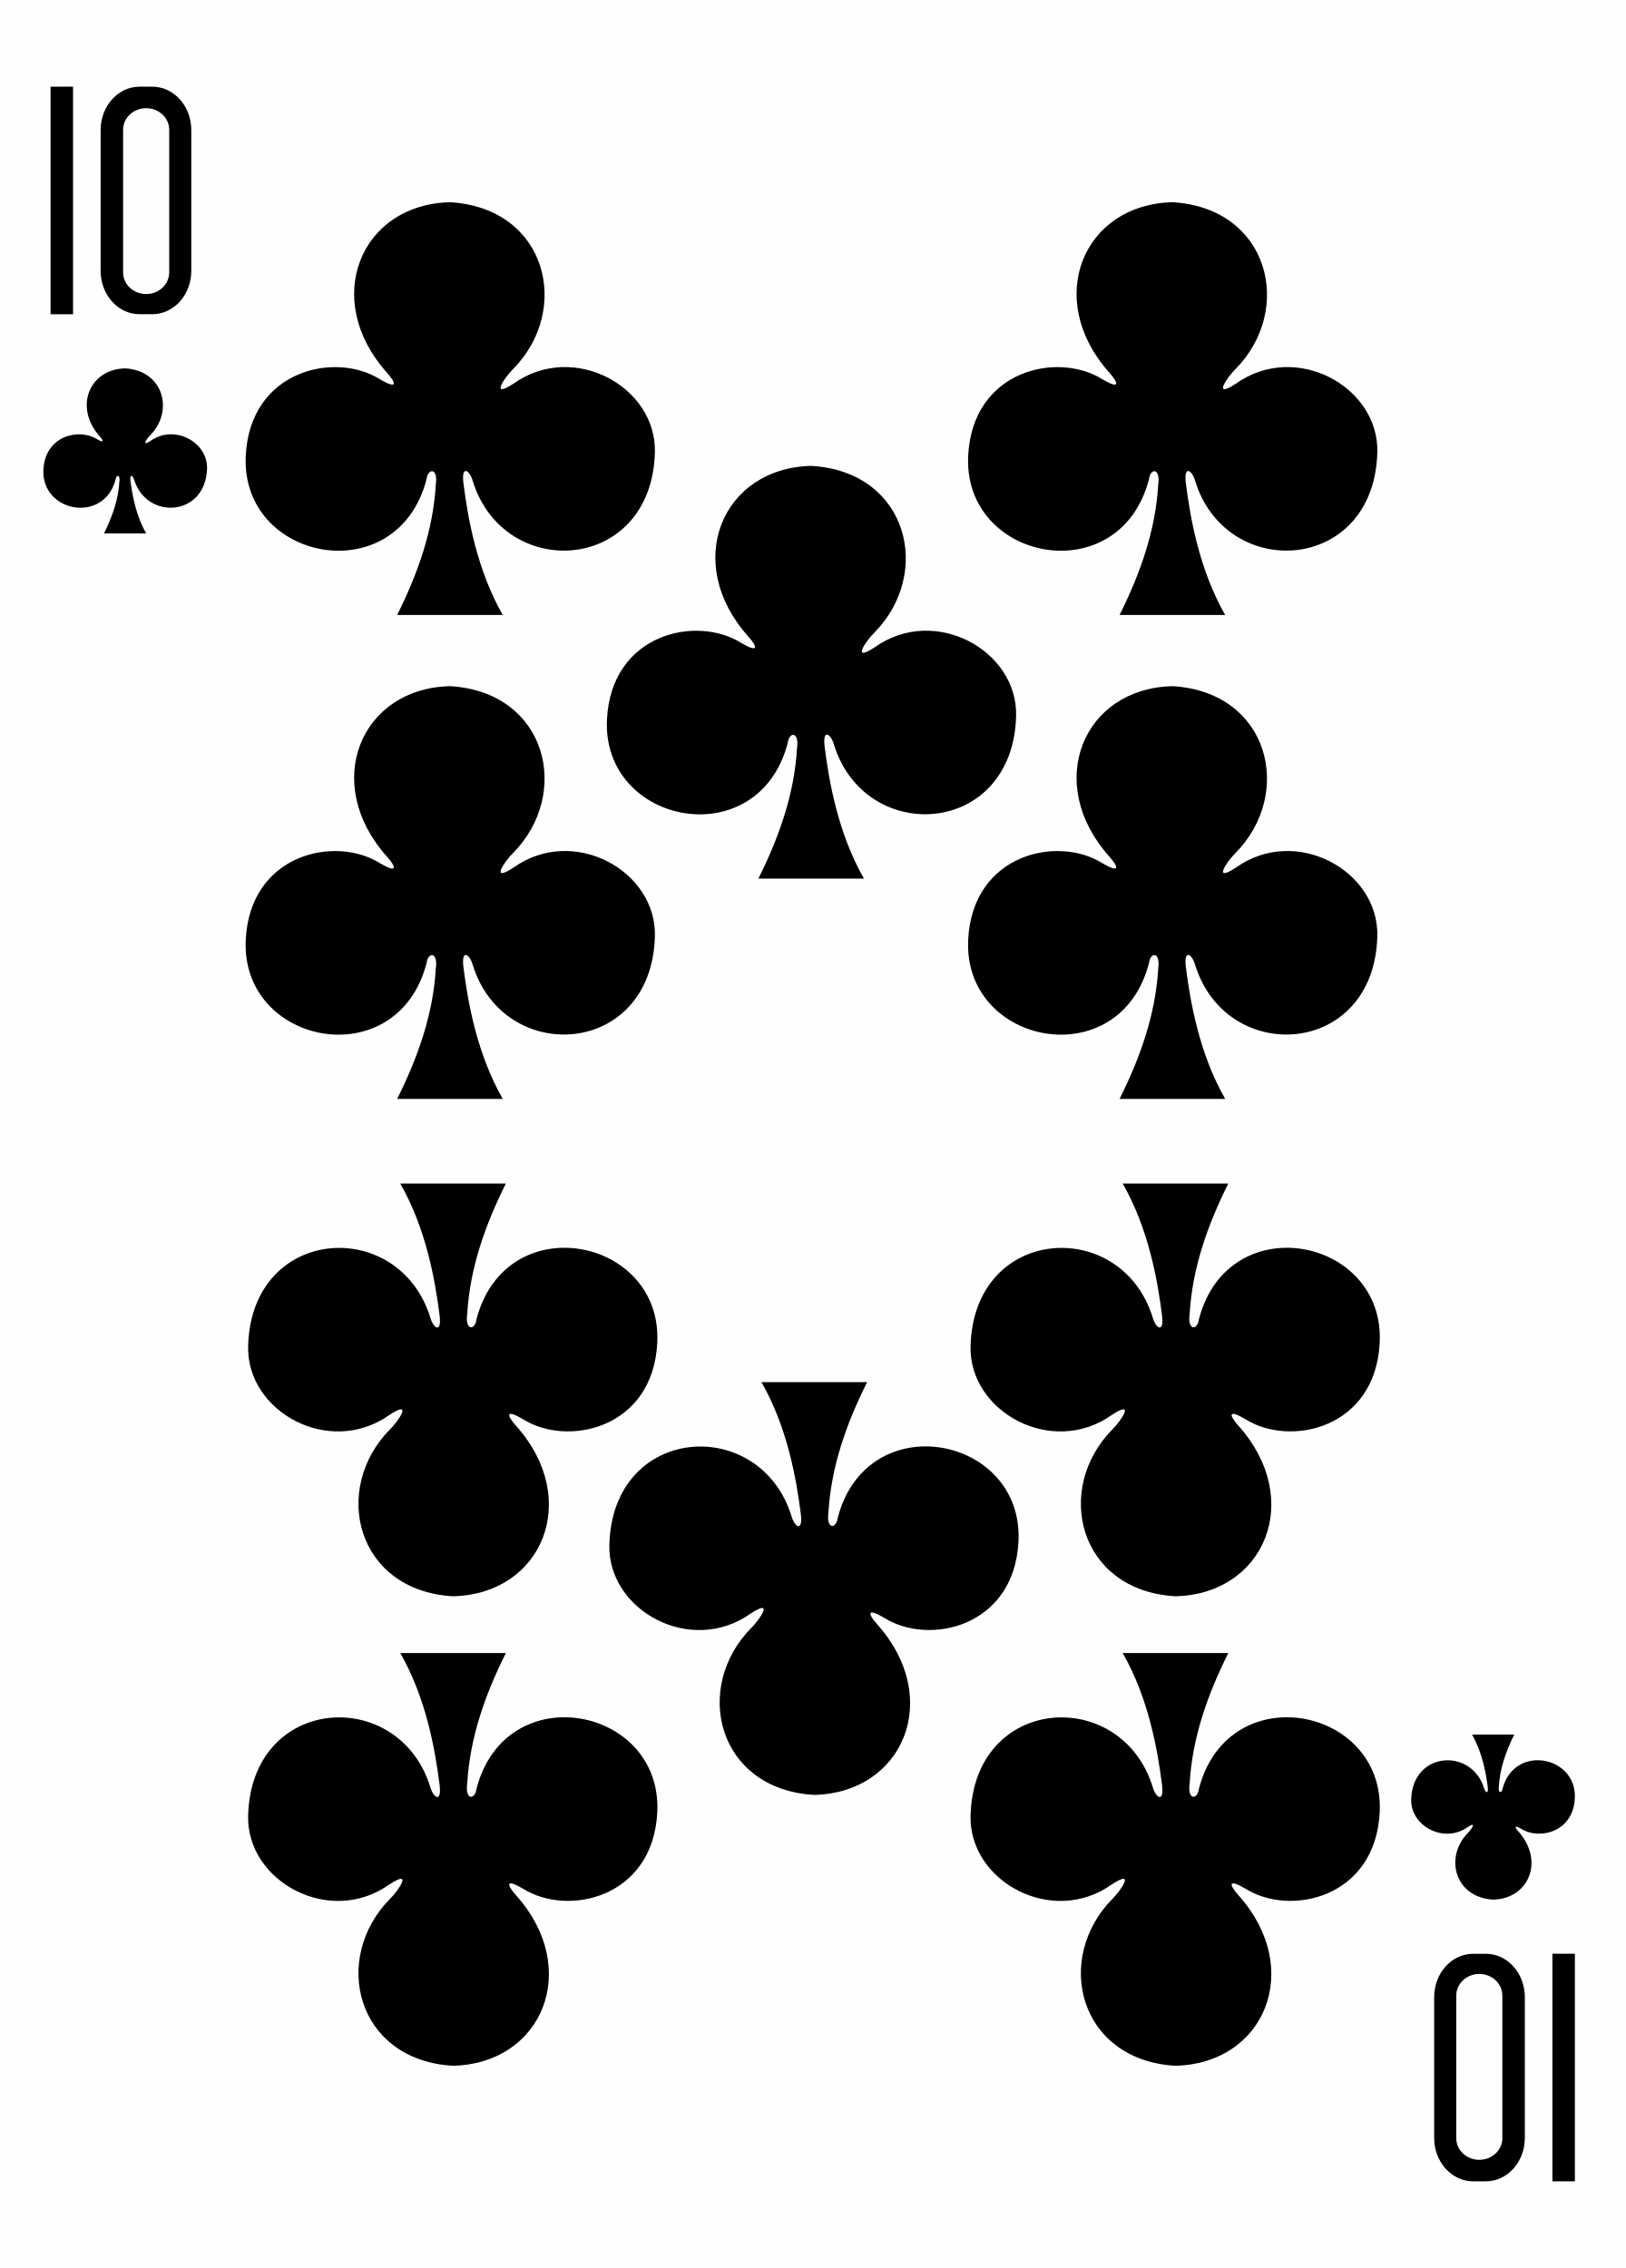
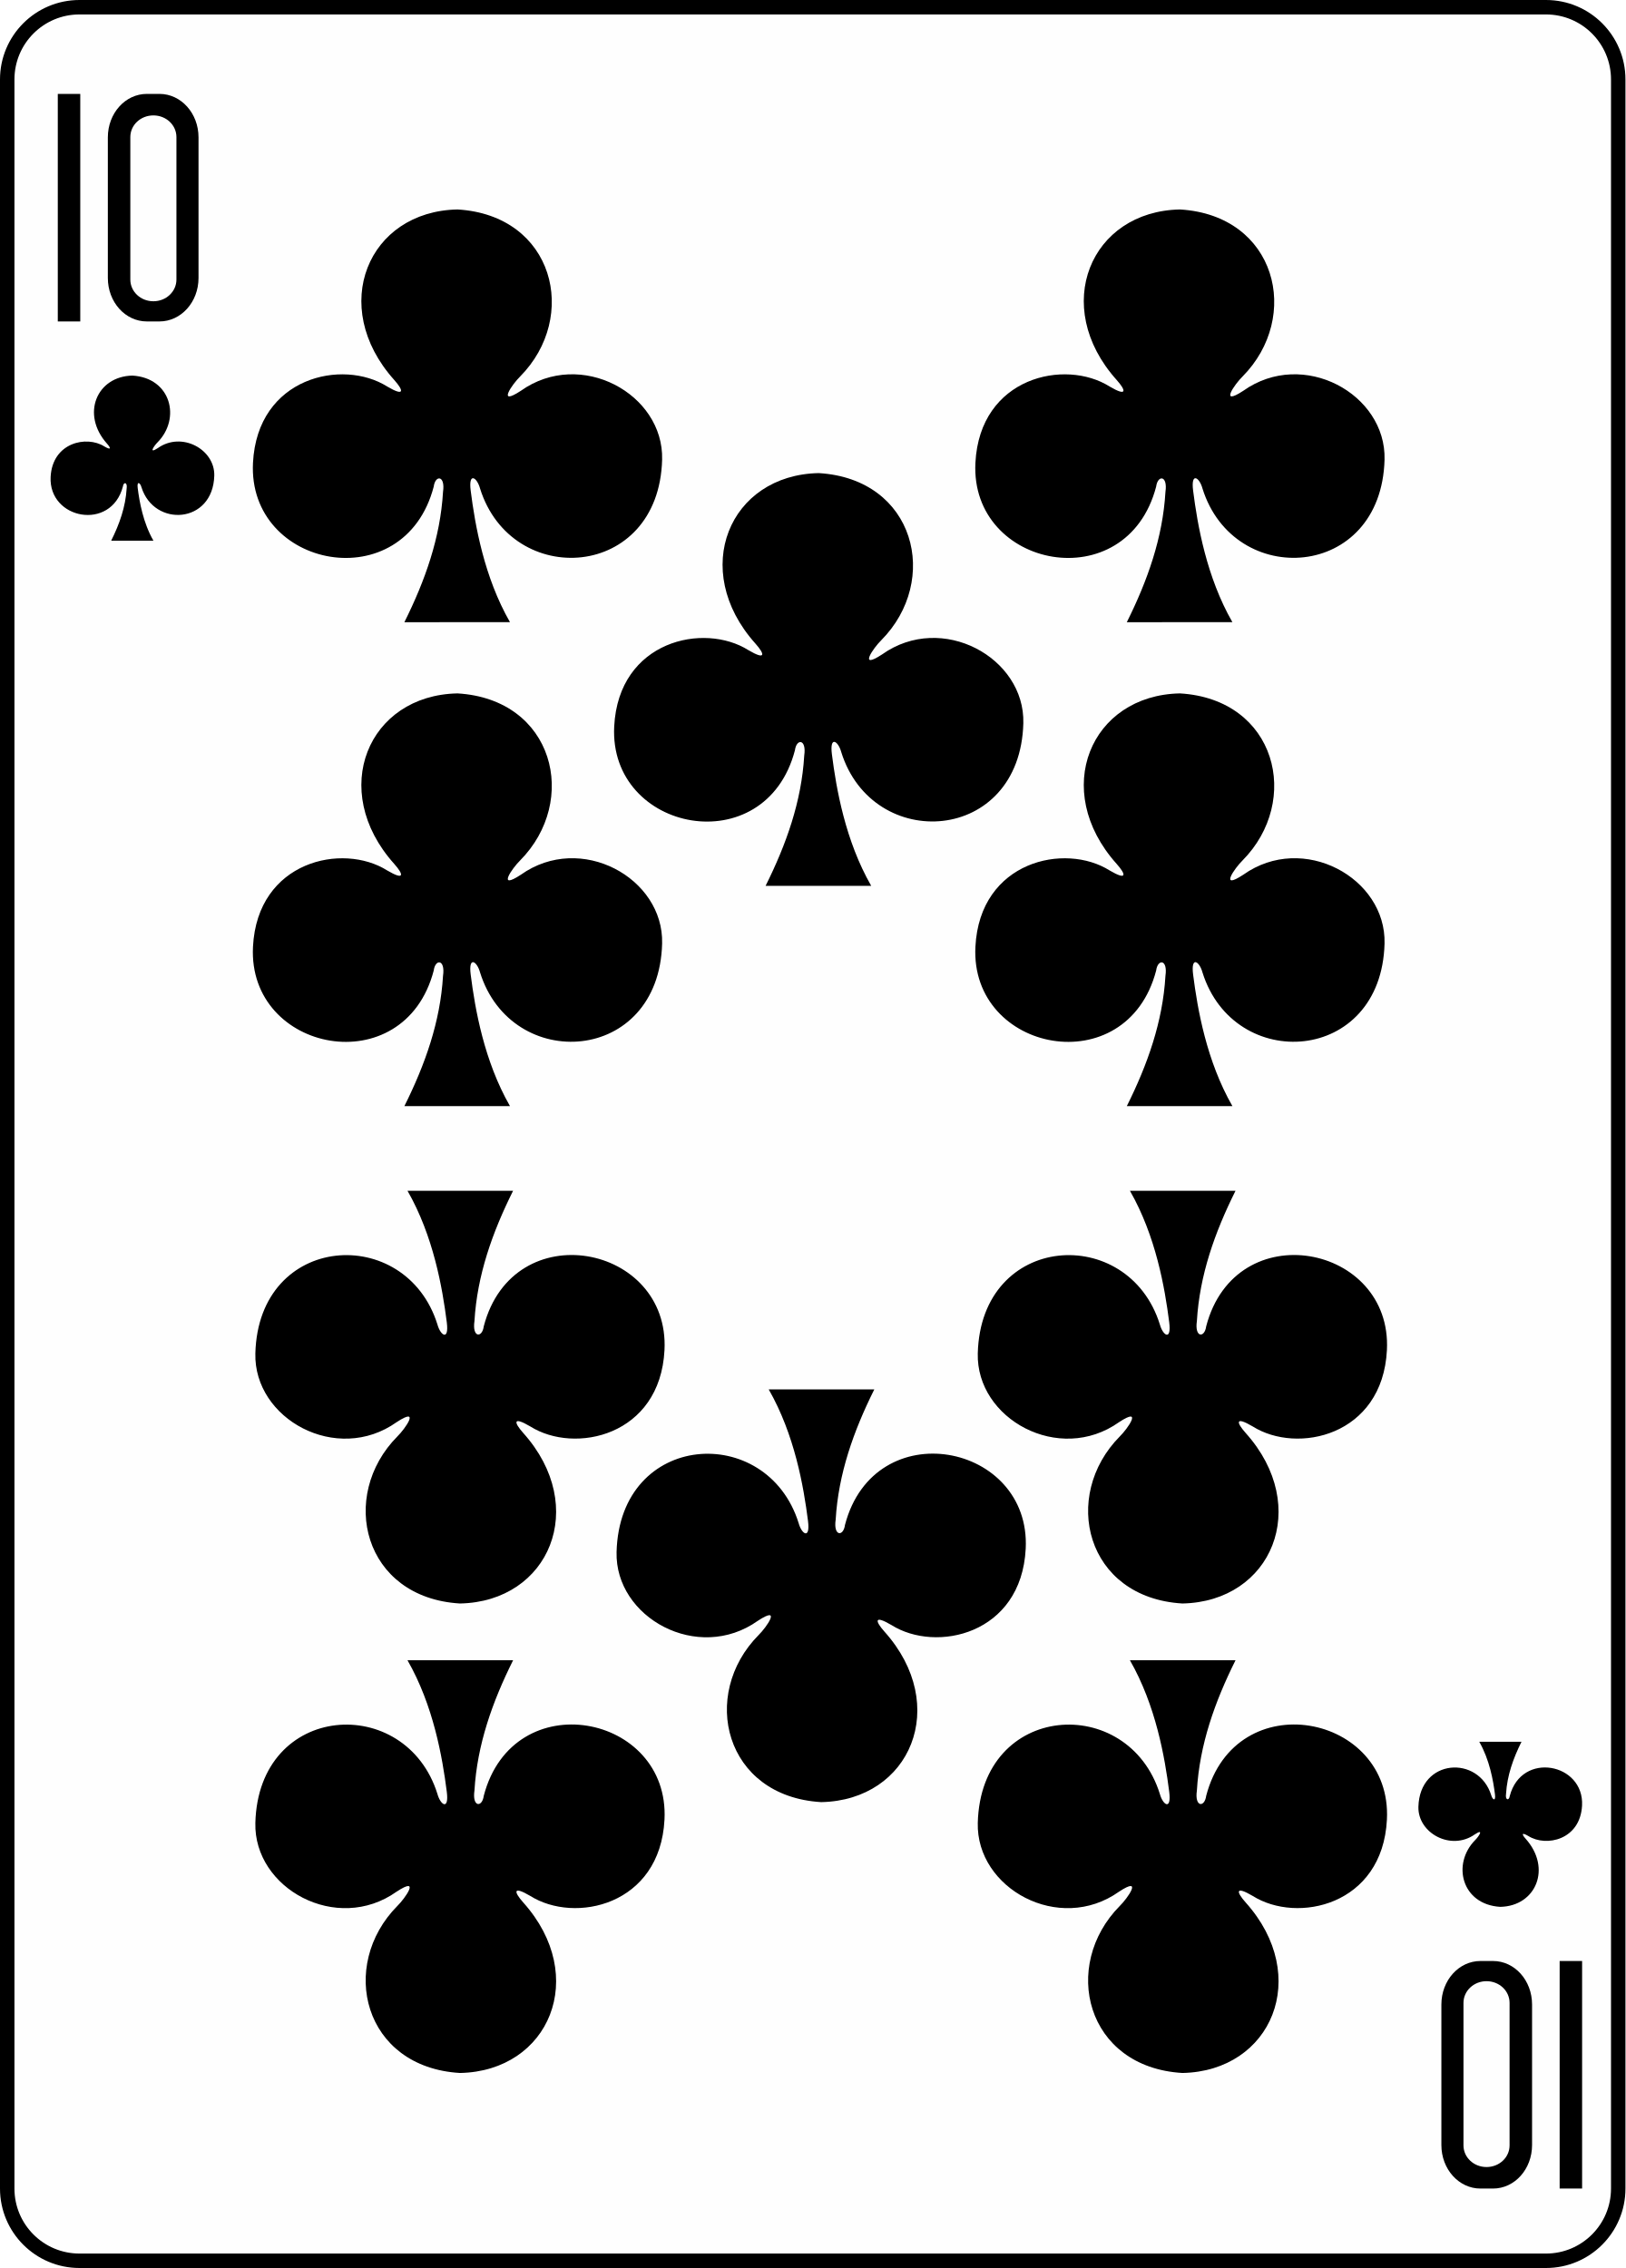
- <svg xmlns="http://www.w3.org/2000/svg" xmlns:xlink="http://www.w3.org/1999/xlink" version="1.2" baseProfile="tiny" viewBox="0 0 225 314" width="225px" height="314px">
+ <svg xmlns="http://www.w3.org/2000/svg" xmlns:xlink="http://www.w3.org/1999/xlink" version="1.2" baseProfile="tiny" viewBox="-1 -1 225 314" width="225px" height="314px">
  <defs>
    <path id="suit" d="M20.976,57.141c2.879-5.775,4.976-11.7,5.348-18.037c0.342-2.331-1.074-2.37-1.288-0.729             c-4.076,15.593-25.763,11.37-25.017-3.296c0.604-11.896,12.42-14.454,18.582-10.565c2.434,1.434,2.295,0.575,0.967-0.911             C10.416,13.391,15.958,0.241,28.331,0c13.38,0.793,16.853,14.87,8.646,23.147c-1.021,0.994-3.283,4.191,0.123,1.956             c8.287-5.888,19.787,0.443,19.553,9.521c-0.434,16.738-20.84,17.986-25.203,4.006c-0.42-1.55-1.629-2.328-1.295,0.305             c0.604,4.767,1.855,11.953,5.438,18.205L20.976,57.141L20.976,57.141z" />
    <path id="numeral" d="M0,31.505V0H3.11v31.505H0L0,31.505z M12.328,0c-2.994,0-5.4,2.687-5.4,6.021v19.461c0,3.336,2.406,6.021,5.4,6.021h1.746             c2.994,0,5.406-2.686,5.406-6.021V6.022C19.481,2.686,17.069,0,14.074,0H12.328z M13.232,2.978c1.768,0,3.19,1.337,3.19,3.002             v19.723c0,1.664-1.424,3.006-3.19,3.006c-1.771,0-3.191-1.342-3.191-3.006V5.98C10.039,4.315,11.461,2.978,13.232,2.978z" />
  </defs>
-   <rect width="225" height="314" fill="#fefefe" />
+   <rect stroke="#000000" stroke-width="2" rx="10" ry="10" width="223" height="312" fill="#fefefe" />
  <g class="maxi-card">
    <use xlink:href="#numeral" transform="matrix(1,0,0,1,7,12)" />
    <use xlink:href="#suit" transform="matrix(0.4,0,0,0.4,6,51)" />
    <use xlink:href="#numeral" transform="matrix(-1,0,0,-1,218,302)" />
    <use xlink:href="#suit" transform="matrix(-0.4,0,0,-0.4,218,263)" />
    <use xlink:href="#suit" transform="matrix(1,0,0,1,34,28)" />
    <use xlink:href="#suit" transform="matrix(1,0,0,1,34,95)" />
    <use xlink:href="#suit" transform="matrix(1,0,0,1,84,64.5)" />
    <use xlink:href="#suit" transform="matrix(-1,0,0,-1,91,221)" />
    <use xlink:href="#suit" transform="matrix(-1,0,0,-1,91,286)" />
    <use xlink:href="#suit" transform="matrix(1,0,0,1,134,28)" />
    <use xlink:href="#suit" transform="matrix(1,0,0,1,134,95)" />
    <use xlink:href="#suit" transform="matrix(-1,0,0,-1,141,248.5)" />
    <use xlink:href="#suit" transform="matrix(-1,0,0,-1,191,221)" />
    <use xlink:href="#suit" transform="matrix(-1,0,0,-1,191,286)" />
  </g>
</svg>
